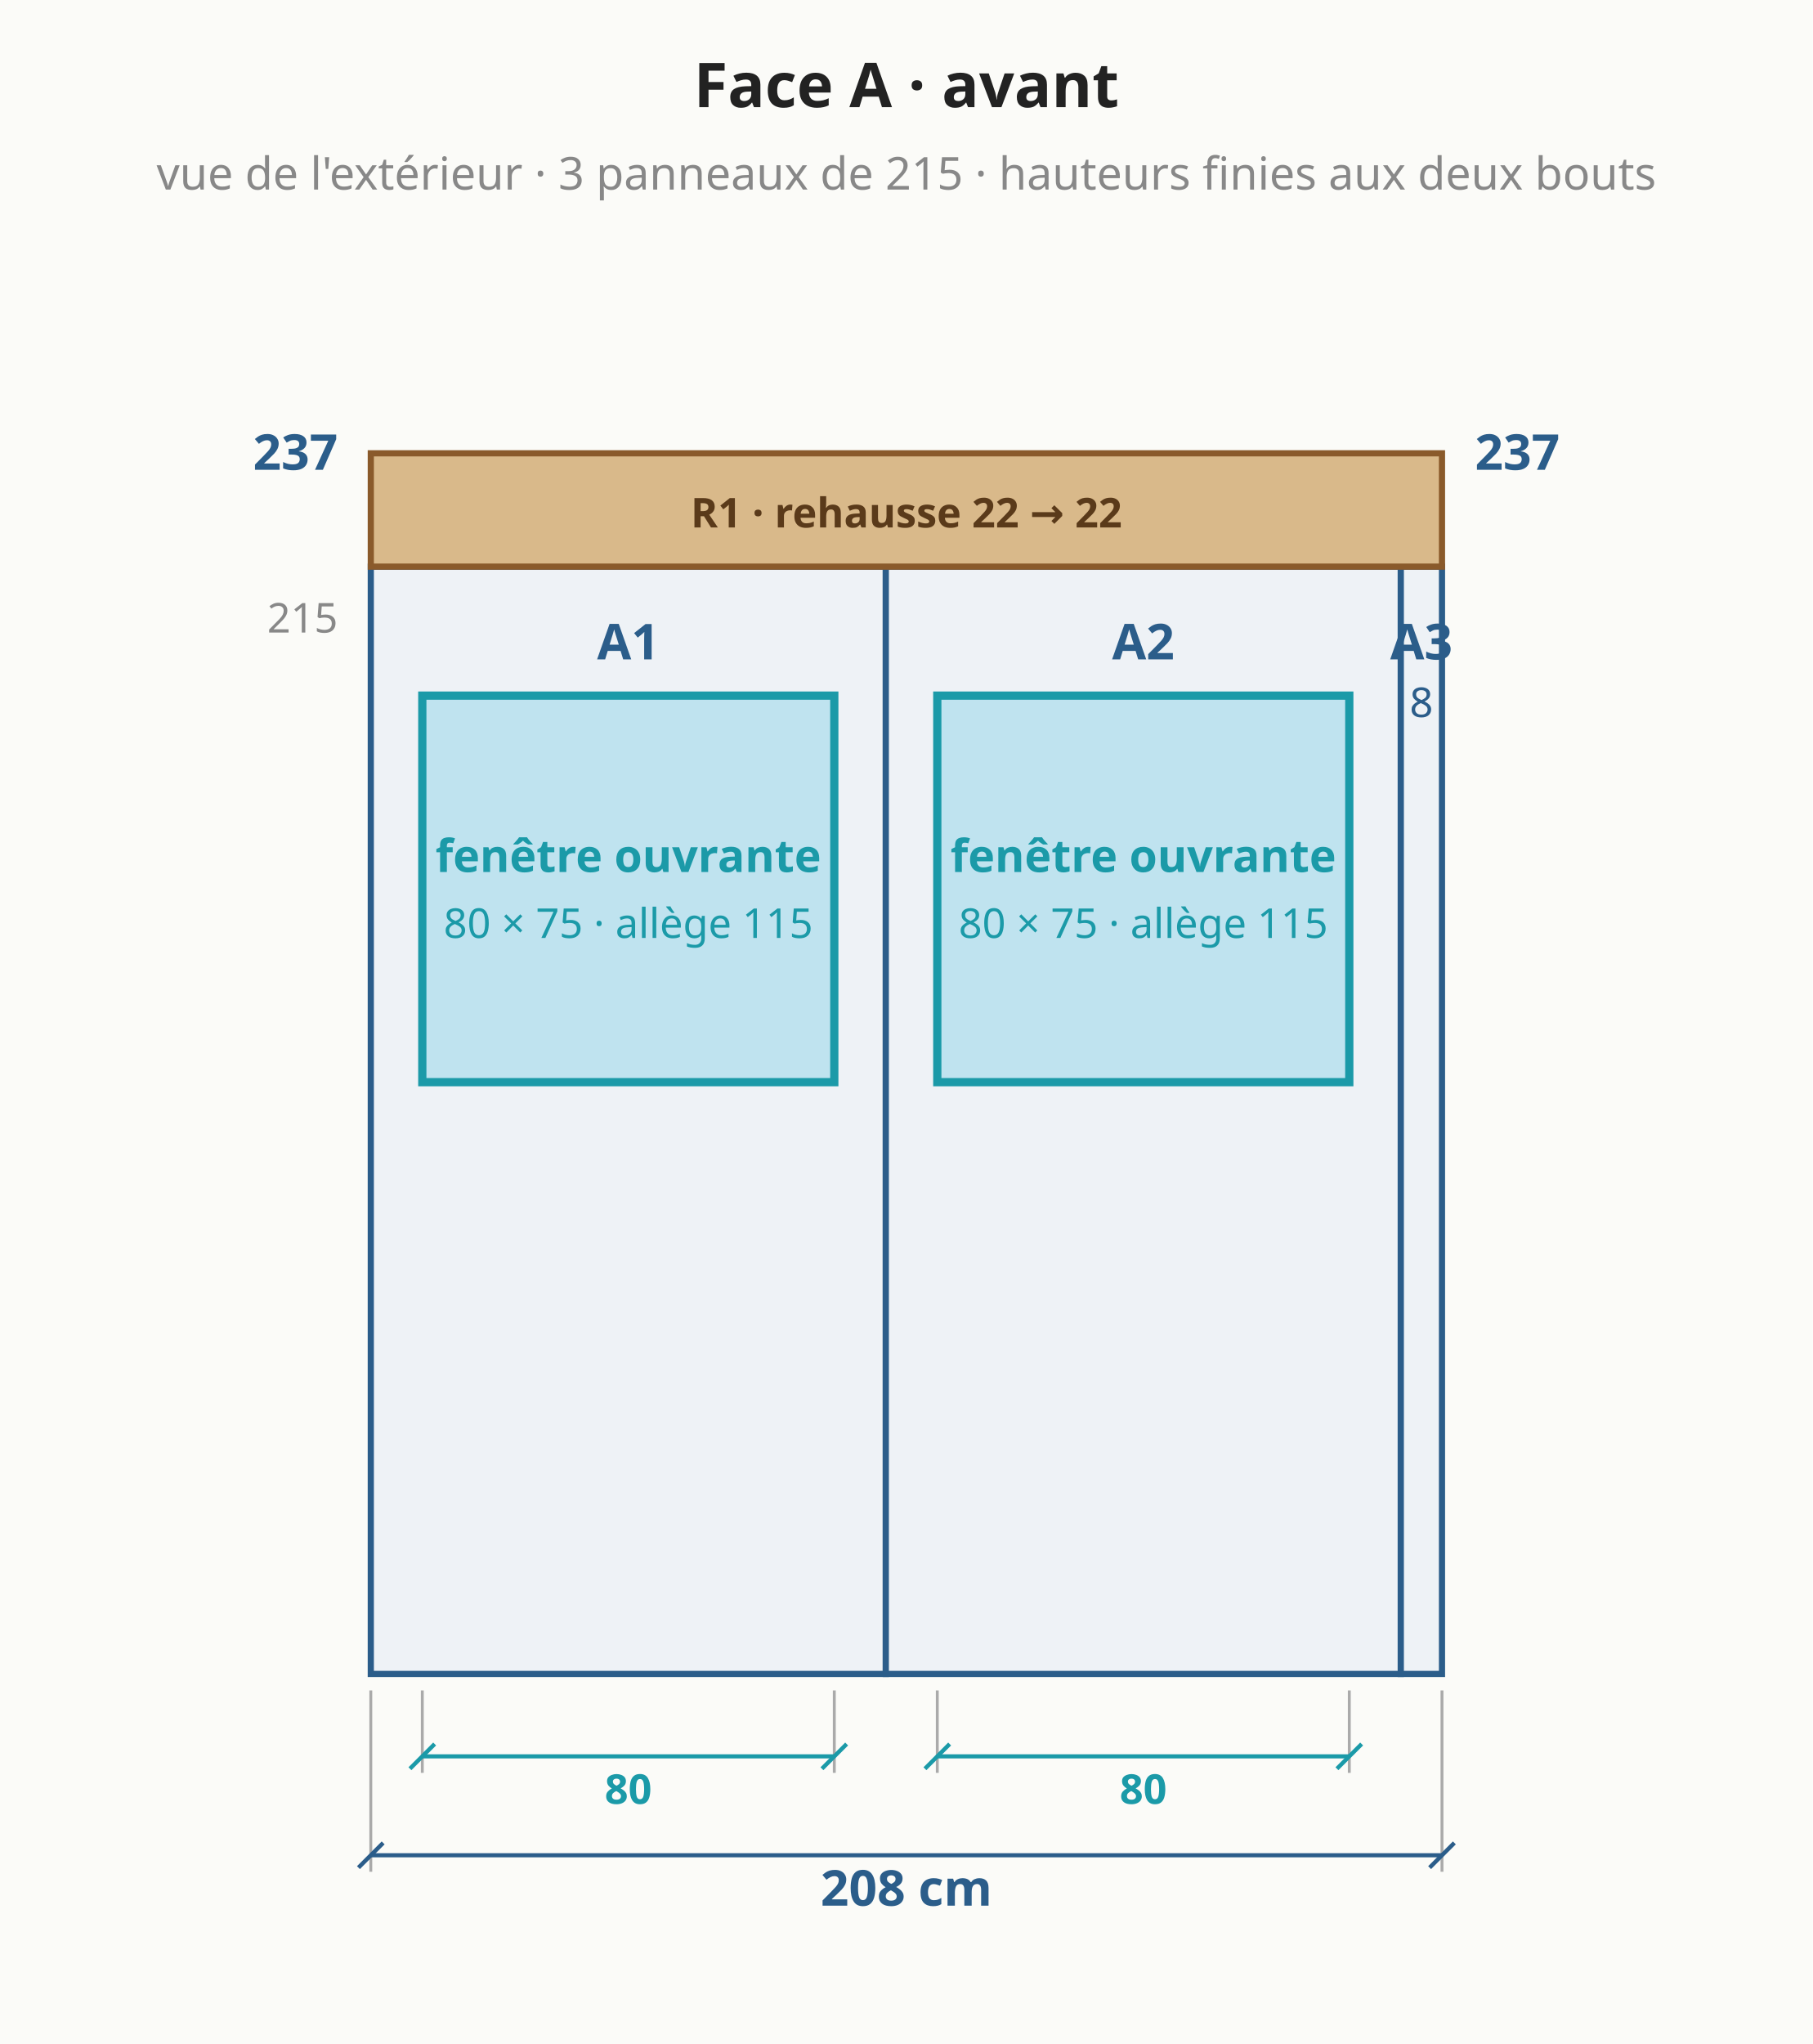
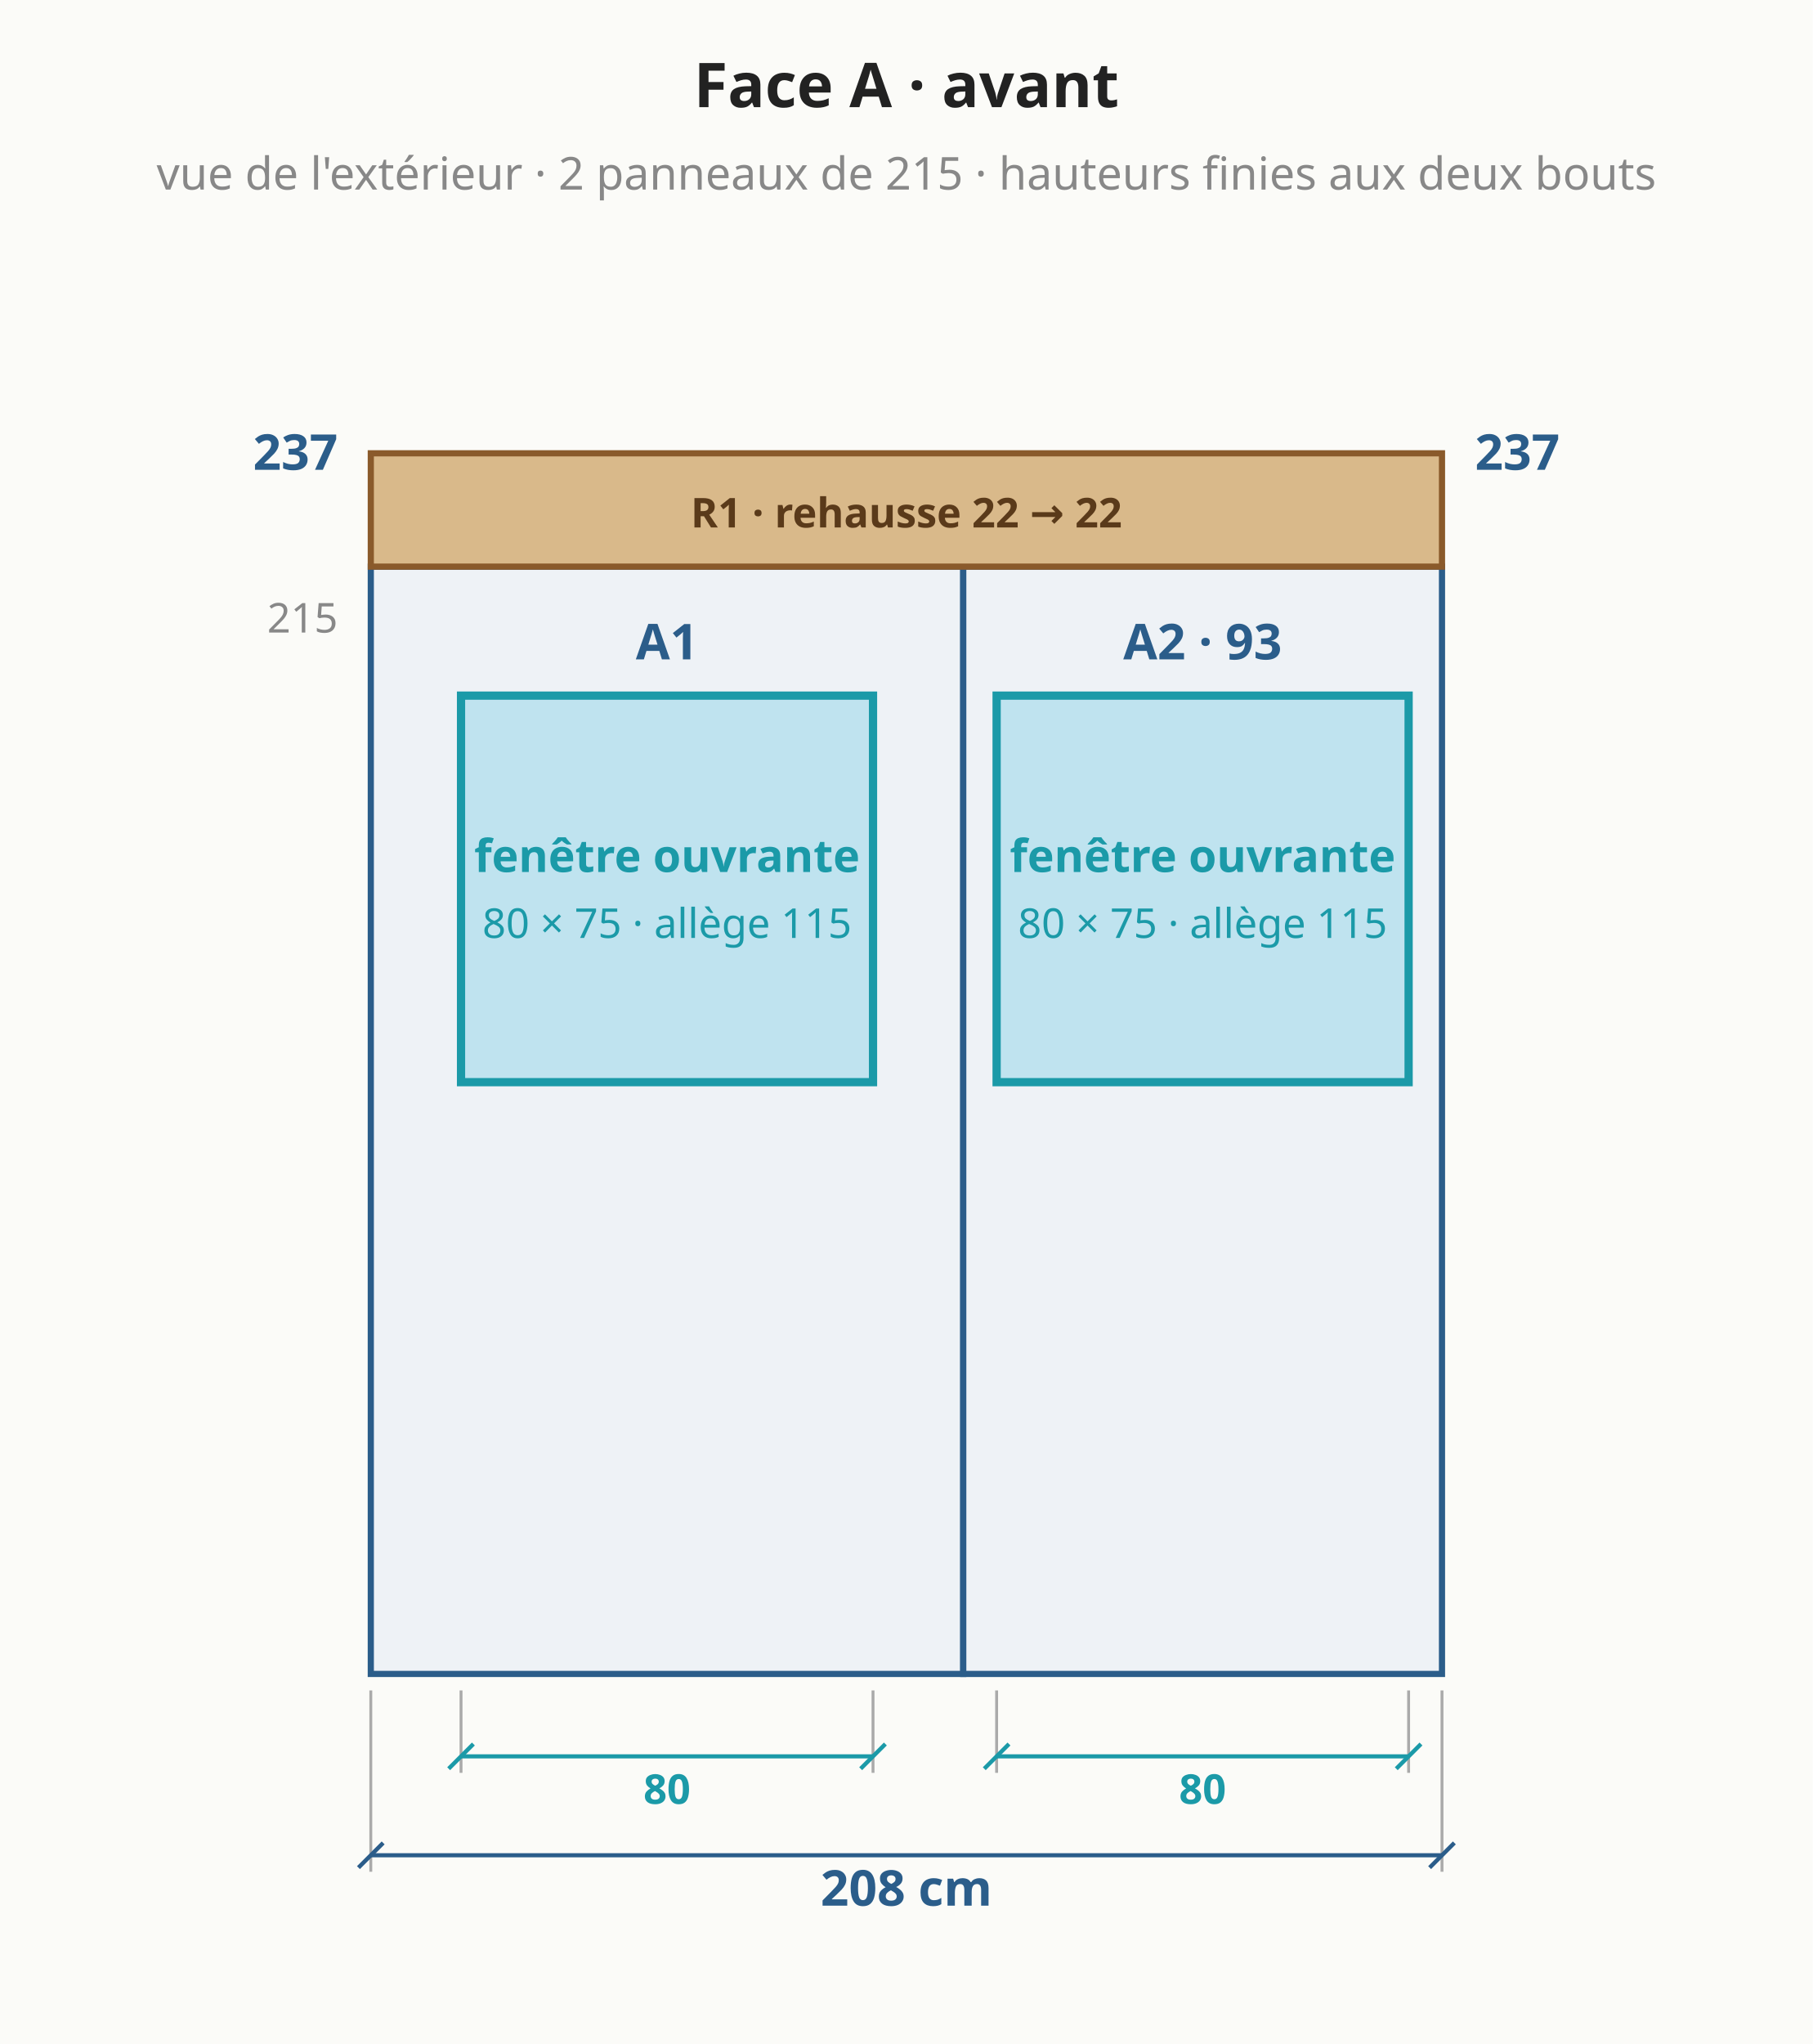
<svg xmlns="http://www.w3.org/2000/svg" viewBox="0 0 440 496" font-family="system-ui,sans-serif" font-size="13">
  <rect width="440" height="496" fill="#fbfbf8" />
-   <polygon points="90.0,406.2 215.0,406.2 215.0,137.5 90.0,137.5" fill="#eef2f6" stroke="#2b5d8a" stroke-width="1.5" />
-   <text x="152.5" y="160.0" text-anchor="middle" fill="#2b5d8a" font-size="12" font-weight="bold">A1</text>
-   <polygon points="215.0,406.2 340.0,406.2 340.0,137.5 215.0,137.5" fill="#eef2f6" stroke="#2b5d8a" stroke-width="1.5" />
-   <text x="277.5" y="160.0" text-anchor="middle" fill="#2b5d8a" font-size="12" font-weight="bold">A2</text>
-   <polygon points="340.0,406.2 350.0,406.2 350.0,137.5 340.0,137.5" fill="#eef2f6" stroke="#2b5d8a" stroke-width="1.5" />
-   <text x="345.0" y="160.0" text-anchor="middle" fill="#2b5d8a" font-size="12" font-weight="bold">A3</text>
-   <text x="345.0" y="174.0" text-anchor="middle" fill="#2b5d8a" font-size="10" font-weight="normal">8</text>
+   <polygon points="90.0,406.2 233.8,406.2 233.8,137.5 90.0,137.5" fill="#eef2f6" stroke="#2b5d8a" stroke-width="1.5" />
+   <text x="161.9" y="160.0" text-anchor="middle" fill="#2b5d8a" font-size="12" font-weight="bold">A1</text>
+   <polygon points="233.8,406.2 350.0,406.2 350.0,137.5 233.8,137.5" fill="#eef2f6" stroke="#2b5d8a" stroke-width="1.5" />
+   <text x="291.9" y="160.0" text-anchor="middle" fill="#2b5d8a" font-size="12" font-weight="bold">A2 · 93</text>
  <polygon points="90.0,137.5 350.0,137.5 350.0,110.0 90.0,110.0" fill="#d9b98a" stroke="#8a5a2b" stroke-width="1.5" />
  <text x="220.0" y="128.0" text-anchor="middle" fill="#5a3a1a" font-size="10" font-weight="bold">R1 · rehausse 22 → 22</text>
-   <rect x="102.5" y="168.8" width="100.0" height="93.8" fill="#bfe3ef" stroke="#1b9aa8" stroke-width="2" />
-   <text x="152.5" y="211.6" text-anchor="middle" fill="#1b9aa8" font-size="11" font-weight="bold">fenêtre ouvrante</text>
-   <text x="152.5" y="227.6" text-anchor="middle" fill="#1b9aa8" font-size="10" font-weight="normal">80 × 75 · allège 115</text>
-   <line x1="102.5" y1="410.2" x2="102.5" y2="430.2" stroke="#aaa" stroke-width="0.7" />
-   <line x1="202.5" y1="410.2" x2="202.5" y2="430.2" stroke="#aaa" stroke-width="0.7" />
-   <line x1="102.5" y1="426.2" x2="202.5" y2="426.2" stroke="#1b9aa8" stroke-width="1" />
-   <line x1="99.5" y1="429.2" x2="105.5" y2="423.2" stroke="#1b9aa8" stroke-width="1" />
-   <line x1="199.5" y1="429.2" x2="205.5" y2="423.2" stroke="#1b9aa8" stroke-width="1" />
-   <text x="152.5" y="434.2" text-anchor="middle" dominant-baseline="middle" fill="#1b9aa8" font-size="10" font-weight="bold" transform="rotate(0.0 152.5 434.2)">80</text>
-   <rect x="227.5" y="168.8" width="100.0" height="93.8" fill="#bfe3ef" stroke="#1b9aa8" stroke-width="2" />
-   <text x="277.5" y="211.6" text-anchor="middle" fill="#1b9aa8" font-size="11" font-weight="bold">fenêtre ouvrante</text>
-   <text x="277.5" y="227.6" text-anchor="middle" fill="#1b9aa8" font-size="10" font-weight="normal">80 × 75 · allège 115</text>
-   <line x1="227.5" y1="410.2" x2="227.5" y2="430.2" stroke="#aaa" stroke-width="0.7" />
-   <line x1="327.5" y1="410.2" x2="327.5" y2="430.2" stroke="#aaa" stroke-width="0.7" />
-   <line x1="227.5" y1="426.2" x2="327.5" y2="426.2" stroke="#1b9aa8" stroke-width="1" />
-   <line x1="224.5" y1="429.2" x2="230.5" y2="423.2" stroke="#1b9aa8" stroke-width="1" />
-   <line x1="324.5" y1="429.2" x2="330.5" y2="423.2" stroke="#1b9aa8" stroke-width="1" />
-   <text x="277.5" y="434.2" text-anchor="middle" dominant-baseline="middle" fill="#1b9aa8" font-size="10" font-weight="bold" transform="rotate(0.0 277.5 434.2)">80</text>
+   <rect x="111.9" y="168.8" width="100.0" height="93.8" fill="#bfe3ef" stroke="#1b9aa8" stroke-width="2" />
+   <text x="161.9" y="211.6" text-anchor="middle" fill="#1b9aa8" font-size="11" font-weight="bold">fenêtre ouvrante</text>
+   <text x="161.9" y="227.6" text-anchor="middle" fill="#1b9aa8" font-size="10" font-weight="normal">80 × 75 · allège 115</text>
+   <line x1="111.9" y1="410.2" x2="111.9" y2="430.2" stroke="#aaa" stroke-width="0.7" />
+   <line x1="211.9" y1="410.2" x2="211.9" y2="430.2" stroke="#aaa" stroke-width="0.7" />
+   <line x1="111.9" y1="426.2" x2="211.9" y2="426.2" stroke="#1b9aa8" stroke-width="1" />
+   <line x1="108.9" y1="429.2" x2="114.9" y2="423.2" stroke="#1b9aa8" stroke-width="1" />
+   <line x1="208.9" y1="429.2" x2="214.9" y2="423.2" stroke="#1b9aa8" stroke-width="1" />
+   <text x="161.9" y="434.2" text-anchor="middle" dominant-baseline="middle" fill="#1b9aa8" font-size="10" font-weight="bold" transform="rotate(0.0 161.9 434.2)">80</text>
+   <rect x="241.9" y="168.8" width="100.0" height="93.8" fill="#bfe3ef" stroke="#1b9aa8" stroke-width="2" />
+   <text x="291.9" y="211.6" text-anchor="middle" fill="#1b9aa8" font-size="11" font-weight="bold">fenêtre ouvrante</text>
+   <text x="291.9" y="227.6" text-anchor="middle" fill="#1b9aa8" font-size="10" font-weight="normal">80 × 75 · allège 115</text>
+   <line x1="241.9" y1="410.2" x2="241.9" y2="430.2" stroke="#aaa" stroke-width="0.7" />
+   <line x1="341.9" y1="410.2" x2="341.9" y2="430.2" stroke="#aaa" stroke-width="0.7" />
+   <line x1="241.9" y1="426.2" x2="341.9" y2="426.2" stroke="#1b9aa8" stroke-width="1" />
+   <line x1="238.9" y1="429.2" x2="244.9" y2="423.2" stroke="#1b9aa8" stroke-width="1" />
+   <line x1="338.9" y1="429.2" x2="344.9" y2="423.2" stroke="#1b9aa8" stroke-width="1" />
+   <text x="291.9" y="434.2" text-anchor="middle" dominant-baseline="middle" fill="#1b9aa8" font-size="10" font-weight="bold" transform="rotate(0.0 291.9 434.2)">80</text>
  <line x1="90.0" y1="410.2" x2="90.0" y2="454.2" stroke="#aaa" stroke-width="0.7" />
  <line x1="350.0" y1="410.2" x2="350.0" y2="454.2" stroke="#aaa" stroke-width="0.7" />
  <line x1="90.0" y1="450.2" x2="350.0" y2="450.2" stroke="#2b5d8a" stroke-width="1" />
  <line x1="87.0" y1="453.2" x2="93.0" y2="447.2" stroke="#2b5d8a" stroke-width="1" />
  <line x1="347.0" y1="453.2" x2="353.0" y2="447.2" stroke="#2b5d8a" stroke-width="1" />
  <text x="220.0" y="458.2" text-anchor="middle" dominant-baseline="middle" fill="#2b5d8a" font-size="12" font-weight="bold" transform="rotate(0.0 220.0 458.2)">208 cm</text>
  <text x="82.0" y="114.0" text-anchor="end" fill="#2b5d8a" font-size="12" font-weight="bold">237</text>
  <text x="358.0" y="114.0" text-anchor="start" fill="#2b5d8a" font-size="12" font-weight="bold">237</text>
  <text x="82.0" y="153.5" text-anchor="end" fill="#888" font-size="10" font-weight="normal">215</text>
  <text x="220.0" y="26.0" text-anchor="middle" fill="#222" font-size="15" font-weight="bold">Face A · avant</text>
-   <text x="220.0" y="46.0" text-anchor="middle" fill="#888" font-size="11" font-weight="normal">vue de l'extérieur · 3 panneaux de 215 · hauteurs finies aux deux bouts</text>
+   <text x="220.0" y="46.0" text-anchor="middle" fill="#888" font-size="11" font-weight="normal">vue de l'extérieur · 2 panneaux de 215 · hauteurs finies aux deux bouts</text>
</svg>
